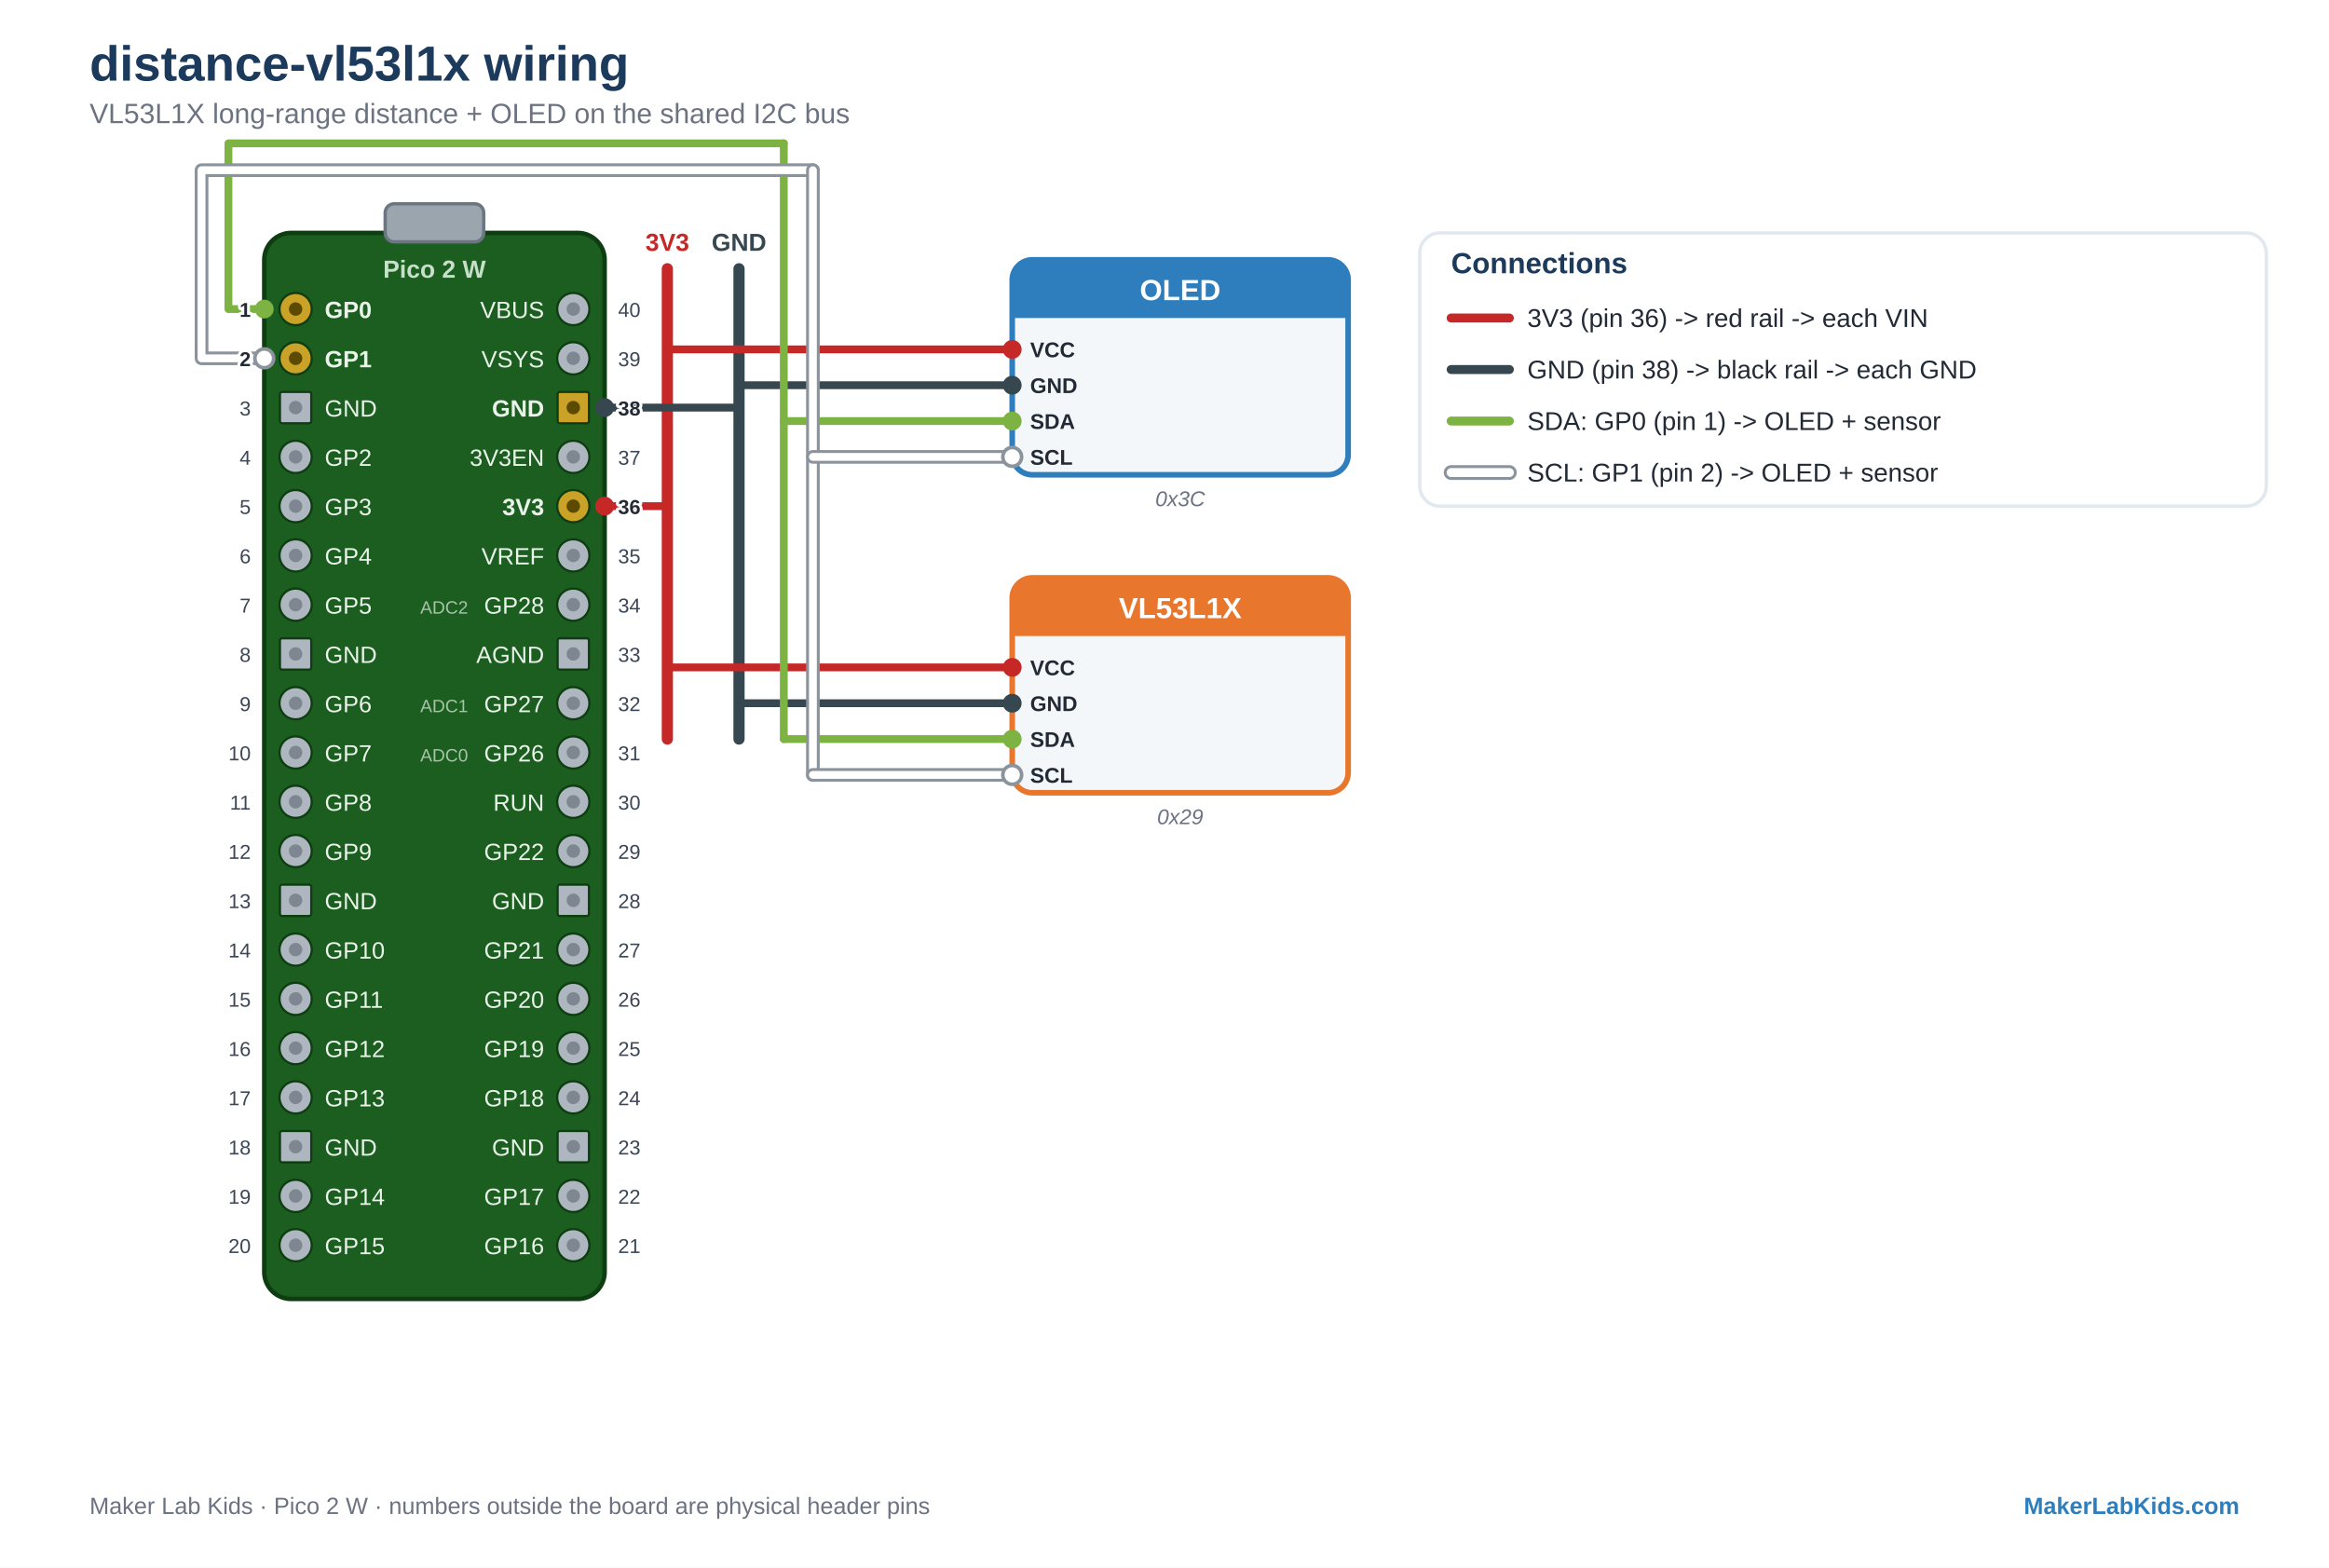
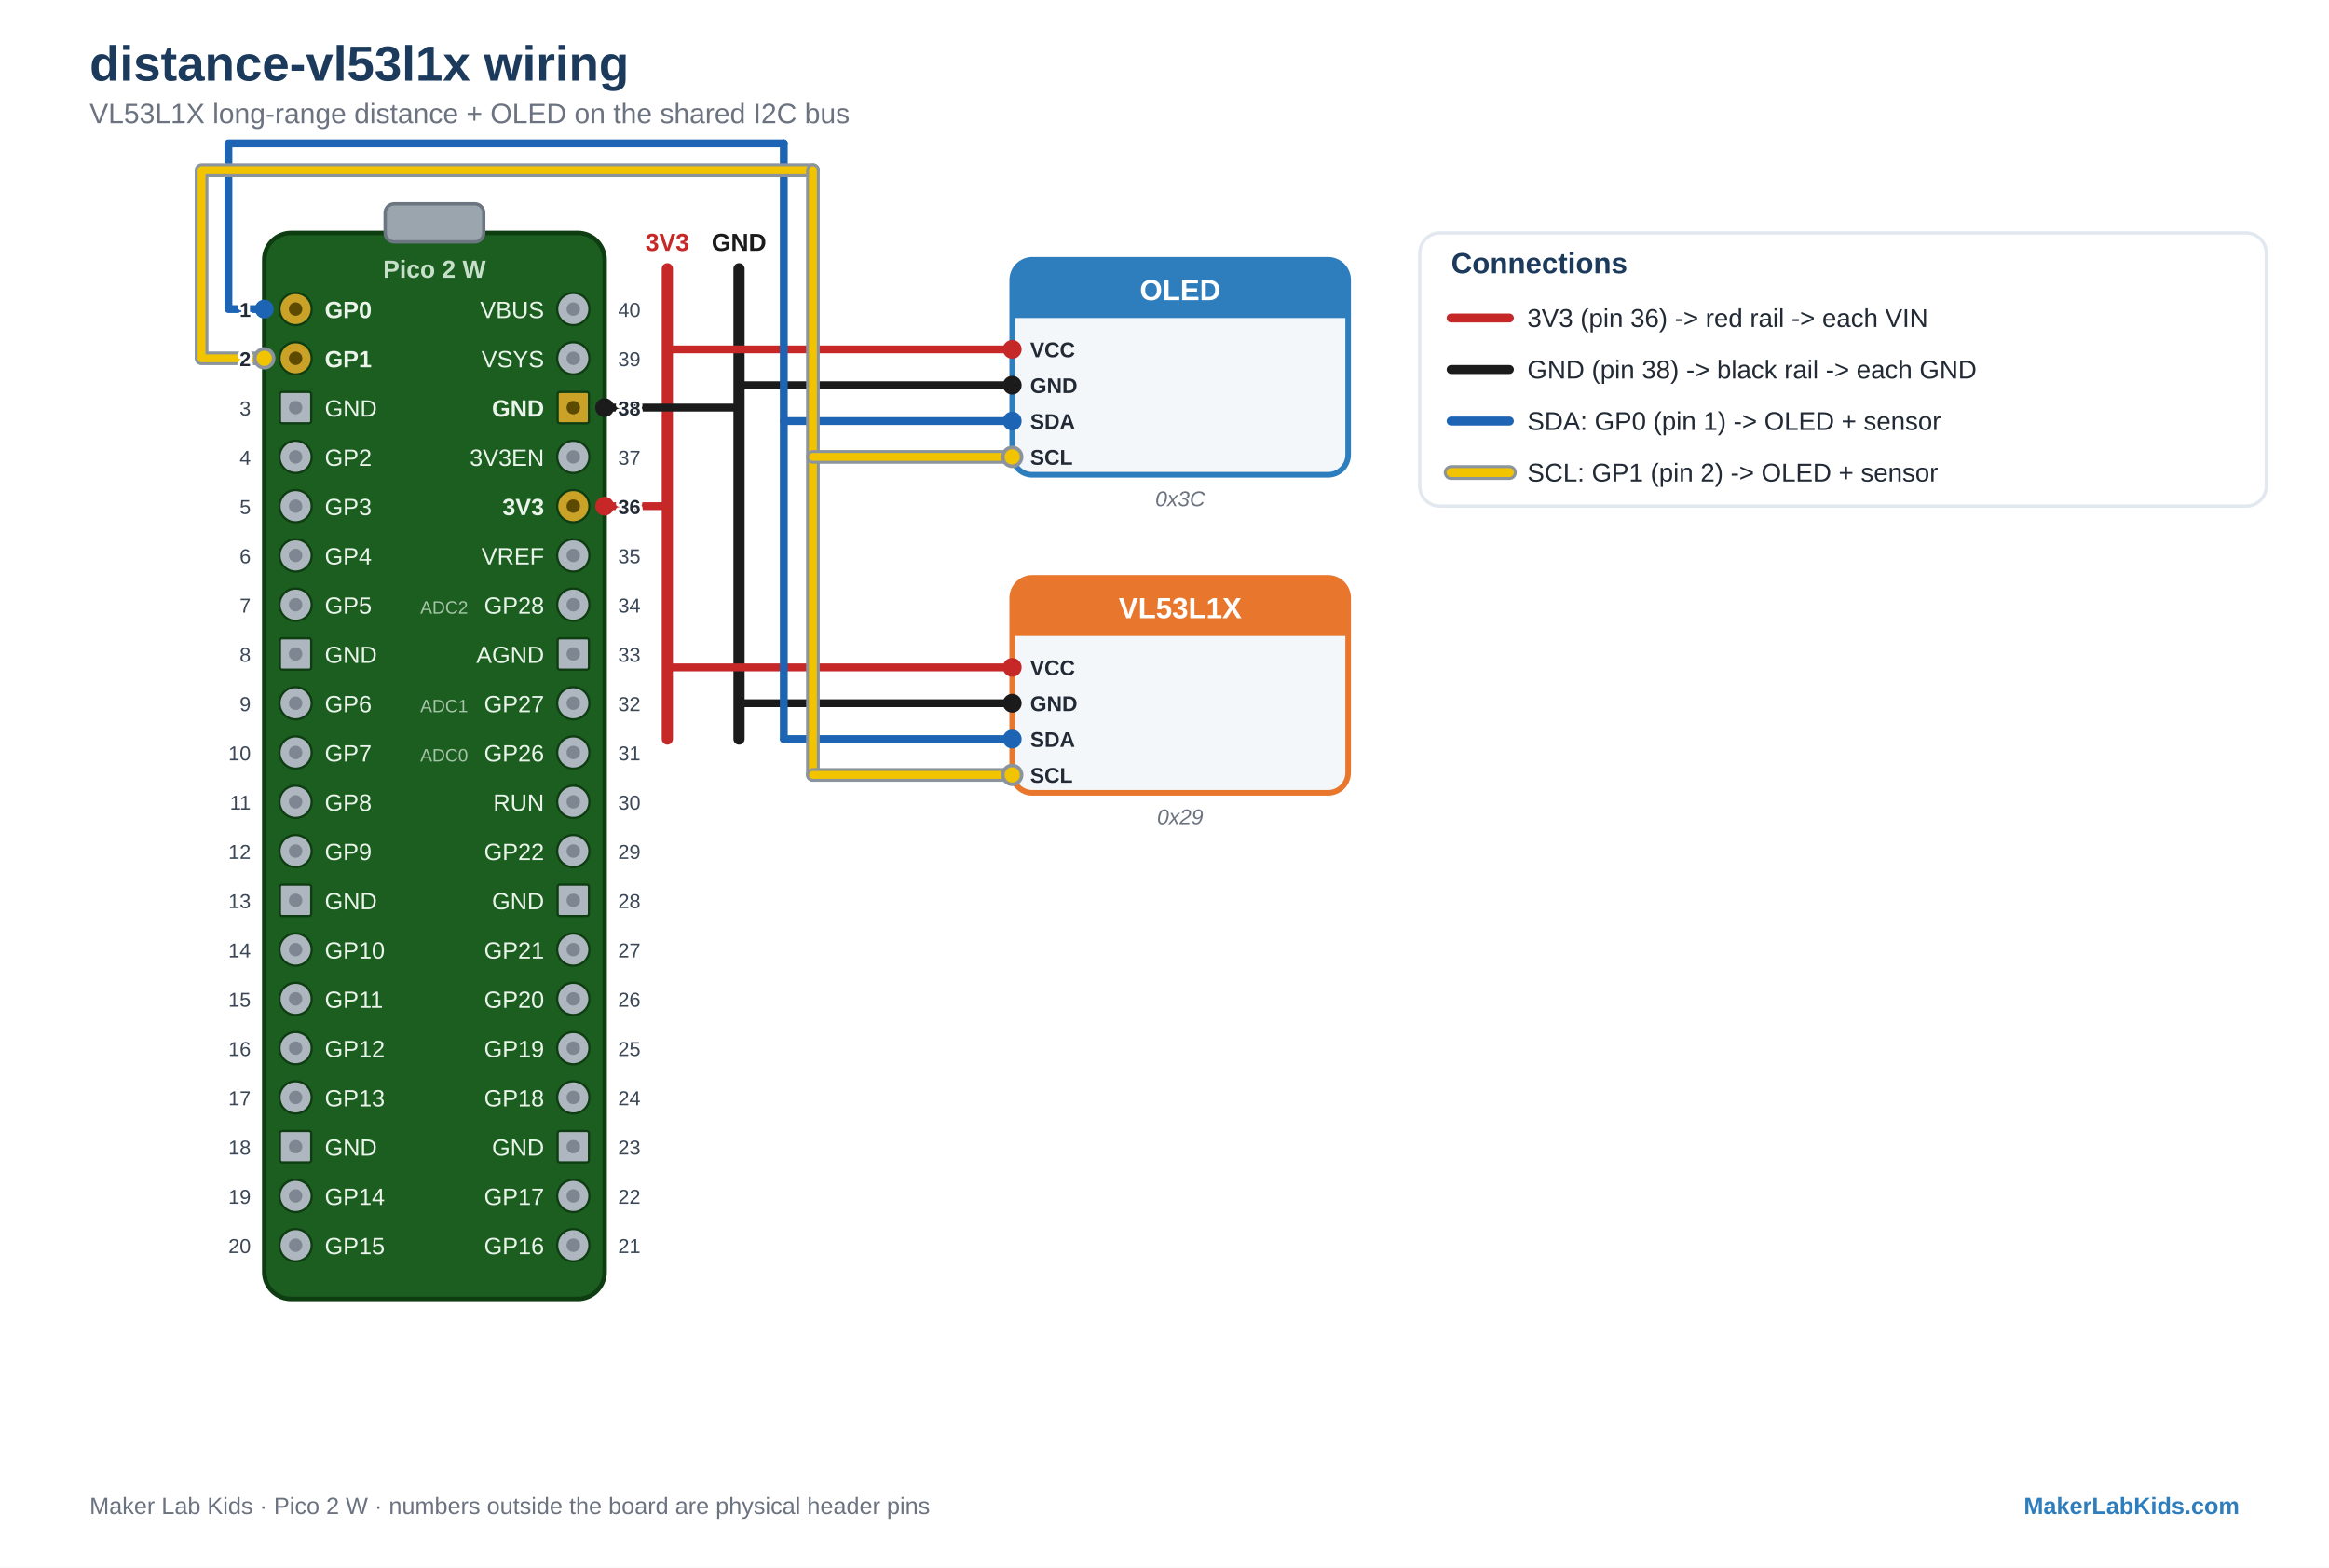
<svg xmlns="http://www.w3.org/2000/svg" viewBox="0 0 1040 700" font-family="Arial, Helvetica, sans-serif">
  <rect width="1040" height="700" fill="#FFFFFF" />
  <text x="40" y="36" font-family="Arial, Helvetica, sans-serif" font-size="22" fill="#1B3A5C" text-anchor="start" font-weight="bold">distance-vl53l1x wiring</text>
  <text x="40" y="55" font-family="Arial, Helvetica, sans-serif" font-size="12.5" fill="#6B7280" text-anchor="start">VL53L1X long-range distance + OLED on the shared I2C bus</text>
  <rect x="118" y="104" width="152" height="476" rx="12" fill="#1B5E20" stroke="#0E3D12" stroke-width="2" />
  <rect x="172" y="91" width="44" height="17" rx="4" fill="#9AA5AD" stroke="#6B7680" stroke-width="1.5" />
  <text x="194" y="124" font-family="Arial, Helvetica, sans-serif" font-size="11" fill="#C7E0C9" text-anchor="middle" font-weight="bold">Pico 2 W</text>
  <circle cx="132" cy="138" r="7.2" fill="#C9A227" stroke="#0E3D12" stroke-width="1" />
  <circle cx="132" cy="138" r="3" fill="#5C4A00" />
  <text x="145" y="142" font-family="Arial, Helvetica, sans-serif" font-size="10.5" fill="#EAF4EB" text-anchor="start" font-weight="bold">GP0</text>
  <circle cx="132" cy="160" r="7.2" fill="#C9A227" stroke="#0E3D12" stroke-width="1" />
  <circle cx="132" cy="160" r="3" fill="#5C4A00" />
  <text x="145" y="164" font-family="Arial, Helvetica, sans-serif" font-size="10.5" fill="#EAF4EB" text-anchor="start" font-weight="bold">GP1</text>
  <rect x="125" y="175" width="14" height="14" rx="1" fill="#AEB6BF" stroke="#0E3D12" stroke-width="1" />
  <circle cx="132" cy="182" r="3" fill="#7E8791" />
  <text x="145" y="186" font-family="Arial, Helvetica, sans-serif" font-size="10.5" fill="#EAF4EB" text-anchor="start">GND</text>
  <circle cx="132" cy="204" r="7.2" fill="#AEB6BF" stroke="#0E3D12" stroke-width="1" />
  <circle cx="132" cy="204" r="3" fill="#7E8791" />
  <text x="145" y="208" font-family="Arial, Helvetica, sans-serif" font-size="10.5" fill="#EAF4EB" text-anchor="start">GP2</text>
  <circle cx="132" cy="226" r="7.2" fill="#AEB6BF" stroke="#0E3D12" stroke-width="1" />
  <circle cx="132" cy="226" r="3" fill="#7E8791" />
  <text x="145" y="230" font-family="Arial, Helvetica, sans-serif" font-size="10.5" fill="#EAF4EB" text-anchor="start">GP3</text>
  <circle cx="132" cy="248" r="7.2" fill="#AEB6BF" stroke="#0E3D12" stroke-width="1" />
  <circle cx="132" cy="248" r="3" fill="#7E8791" />
  <text x="145" y="252" font-family="Arial, Helvetica, sans-serif" font-size="10.5" fill="#EAF4EB" text-anchor="start">GP4</text>
  <circle cx="132" cy="270" r="7.2" fill="#AEB6BF" stroke="#0E3D12" stroke-width="1" />
  <circle cx="132" cy="270" r="3" fill="#7E8791" />
  <text x="145" y="274" font-family="Arial, Helvetica, sans-serif" font-size="10.5" fill="#EAF4EB" text-anchor="start">GP5</text>
  <rect x="125" y="285" width="14" height="14" rx="1" fill="#AEB6BF" stroke="#0E3D12" stroke-width="1" />
  <circle cx="132" cy="292" r="3" fill="#7E8791" />
  <text x="145" y="296" font-family="Arial, Helvetica, sans-serif" font-size="10.5" fill="#EAF4EB" text-anchor="start">GND</text>
  <circle cx="132" cy="314" r="7.2" fill="#AEB6BF" stroke="#0E3D12" stroke-width="1" />
  <circle cx="132" cy="314" r="3" fill="#7E8791" />
  <text x="145" y="318" font-family="Arial, Helvetica, sans-serif" font-size="10.5" fill="#EAF4EB" text-anchor="start">GP6</text>
  <circle cx="132" cy="336" r="7.2" fill="#AEB6BF" stroke="#0E3D12" stroke-width="1" />
  <circle cx="132" cy="336" r="3" fill="#7E8791" />
  <text x="145" y="340" font-family="Arial, Helvetica, sans-serif" font-size="10.5" fill="#EAF4EB" text-anchor="start">GP7</text>
  <circle cx="132" cy="358" r="7.2" fill="#AEB6BF" stroke="#0E3D12" stroke-width="1" />
  <circle cx="132" cy="358" r="3" fill="#7E8791" />
  <text x="145" y="362" font-family="Arial, Helvetica, sans-serif" font-size="10.5" fill="#EAF4EB" text-anchor="start">GP8</text>
  <circle cx="132" cy="380" r="7.2" fill="#AEB6BF" stroke="#0E3D12" stroke-width="1" />
  <circle cx="132" cy="380" r="3" fill="#7E8791" />
  <text x="145" y="384" font-family="Arial, Helvetica, sans-serif" font-size="10.5" fill="#EAF4EB" text-anchor="start">GP9</text>
  <rect x="125" y="395" width="14" height="14" rx="1" fill="#AEB6BF" stroke="#0E3D12" stroke-width="1" />
  <circle cx="132" cy="402" r="3" fill="#7E8791" />
  <text x="145" y="406" font-family="Arial, Helvetica, sans-serif" font-size="10.5" fill="#EAF4EB" text-anchor="start">GND</text>
  <circle cx="132" cy="424" r="7.2" fill="#AEB6BF" stroke="#0E3D12" stroke-width="1" />
  <circle cx="132" cy="424" r="3" fill="#7E8791" />
  <text x="145" y="428" font-family="Arial, Helvetica, sans-serif" font-size="10.5" fill="#EAF4EB" text-anchor="start">GP10</text>
  <circle cx="132" cy="446" r="7.2" fill="#AEB6BF" stroke="#0E3D12" stroke-width="1" />
  <circle cx="132" cy="446" r="3" fill="#7E8791" />
  <text x="145" y="450" font-family="Arial, Helvetica, sans-serif" font-size="10.5" fill="#EAF4EB" text-anchor="start">GP11</text>
  <circle cx="132" cy="468" r="7.2" fill="#AEB6BF" stroke="#0E3D12" stroke-width="1" />
  <circle cx="132" cy="468" r="3" fill="#7E8791" />
  <text x="145" y="472" font-family="Arial, Helvetica, sans-serif" font-size="10.5" fill="#EAF4EB" text-anchor="start">GP12</text>
  <circle cx="132" cy="490" r="7.2" fill="#AEB6BF" stroke="#0E3D12" stroke-width="1" />
  <circle cx="132" cy="490" r="3" fill="#7E8791" />
  <text x="145" y="494" font-family="Arial, Helvetica, sans-serif" font-size="10.5" fill="#EAF4EB" text-anchor="start">GP13</text>
  <rect x="125" y="505" width="14" height="14" rx="1" fill="#AEB6BF" stroke="#0E3D12" stroke-width="1" />
  <circle cx="132" cy="512" r="3" fill="#7E8791" />
  <text x="145" y="516" font-family="Arial, Helvetica, sans-serif" font-size="10.5" fill="#EAF4EB" text-anchor="start">GND</text>
  <circle cx="132" cy="534" r="7.2" fill="#AEB6BF" stroke="#0E3D12" stroke-width="1" />
  <circle cx="132" cy="534" r="3" fill="#7E8791" />
  <text x="145" y="538" font-family="Arial, Helvetica, sans-serif" font-size="10.5" fill="#EAF4EB" text-anchor="start">GP14</text>
  <circle cx="132" cy="556" r="7.2" fill="#AEB6BF" stroke="#0E3D12" stroke-width="1" />
  <circle cx="132" cy="556" r="3" fill="#7E8791" />
  <text x="145" y="560" font-family="Arial, Helvetica, sans-serif" font-size="10.5" fill="#EAF4EB" text-anchor="start">GP15</text>
  <circle cx="256" cy="556" r="7.2" fill="#AEB6BF" stroke="#0E3D12" stroke-width="1" />
  <circle cx="256" cy="556" r="3" fill="#7E8791" />
  <text x="243" y="560" font-family="Arial, Helvetica, sans-serif" font-size="10.5" fill="#EAF4EB" text-anchor="end">GP16</text>
  <circle cx="256" cy="534" r="7.2" fill="#AEB6BF" stroke="#0E3D12" stroke-width="1" />
  <circle cx="256" cy="534" r="3" fill="#7E8791" />
  <text x="243" y="538" font-family="Arial, Helvetica, sans-serif" font-size="10.5" fill="#EAF4EB" text-anchor="end">GP17</text>
  <rect x="249" y="505" width="14" height="14" rx="1" fill="#AEB6BF" stroke="#0E3D12" stroke-width="1" />
  <circle cx="256" cy="512" r="3" fill="#7E8791" />
  <text x="243" y="516" font-family="Arial, Helvetica, sans-serif" font-size="10.5" fill="#EAF4EB" text-anchor="end">GND</text>
  <circle cx="256" cy="490" r="7.2" fill="#AEB6BF" stroke="#0E3D12" stroke-width="1" />
  <circle cx="256" cy="490" r="3" fill="#7E8791" />
  <text x="243" y="494" font-family="Arial, Helvetica, sans-serif" font-size="10.5" fill="#EAF4EB" text-anchor="end">GP18</text>
  <circle cx="256" cy="468" r="7.2" fill="#AEB6BF" stroke="#0E3D12" stroke-width="1" />
  <circle cx="256" cy="468" r="3" fill="#7E8791" />
  <text x="243" y="472" font-family="Arial, Helvetica, sans-serif" font-size="10.5" fill="#EAF4EB" text-anchor="end">GP19</text>
  <circle cx="256" cy="446" r="7.2" fill="#AEB6BF" stroke="#0E3D12" stroke-width="1" />
  <circle cx="256" cy="446" r="3" fill="#7E8791" />
  <text x="243" y="450" font-family="Arial, Helvetica, sans-serif" font-size="10.5" fill="#EAF4EB" text-anchor="end">GP20</text>
  <circle cx="256" cy="424" r="7.2" fill="#AEB6BF" stroke="#0E3D12" stroke-width="1" />
  <circle cx="256" cy="424" r="3" fill="#7E8791" />
  <text x="243" y="428" font-family="Arial, Helvetica, sans-serif" font-size="10.5" fill="#EAF4EB" text-anchor="end">GP21</text>
  <rect x="249" y="395" width="14" height="14" rx="1" fill="#AEB6BF" stroke="#0E3D12" stroke-width="1" />
  <circle cx="256" cy="402" r="3" fill="#7E8791" />
  <text x="243" y="406" font-family="Arial, Helvetica, sans-serif" font-size="10.5" fill="#EAF4EB" text-anchor="end">GND</text>
  <circle cx="256" cy="380" r="7.2" fill="#AEB6BF" stroke="#0E3D12" stroke-width="1" />
  <circle cx="256" cy="380" r="3" fill="#7E8791" />
  <text x="243" y="384" font-family="Arial, Helvetica, sans-serif" font-size="10.5" fill="#EAF4EB" text-anchor="end">GP22</text>
  <circle cx="256" cy="358" r="7.2" fill="#AEB6BF" stroke="#0E3D12" stroke-width="1" />
  <circle cx="256" cy="358" r="3" fill="#7E8791" />
  <text x="243" y="362" font-family="Arial, Helvetica, sans-serif" font-size="10.5" fill="#EAF4EB" text-anchor="end">RUN</text>
  <circle cx="256" cy="336" r="7.2" fill="#AEB6BF" stroke="#0E3D12" stroke-width="1" />
  <circle cx="256" cy="336" r="3" fill="#7E8791" />
  <text x="243" y="340" font-family="Arial, Helvetica, sans-serif" font-size="10.5" fill="#EAF4EB" text-anchor="end">GP26</text>
  <text x="209" y="340" font-family="Arial, Helvetica, sans-serif" font-size="8" fill="#A6C4A8" text-anchor="end">ADC0</text>
  <circle cx="256" cy="314" r="7.2" fill="#AEB6BF" stroke="#0E3D12" stroke-width="1" />
  <circle cx="256" cy="314" r="3" fill="#7E8791" />
  <text x="243" y="318" font-family="Arial, Helvetica, sans-serif" font-size="10.5" fill="#EAF4EB" text-anchor="end">GP27</text>
  <text x="209" y="318" font-family="Arial, Helvetica, sans-serif" font-size="8" fill="#A6C4A8" text-anchor="end">ADC1</text>
  <rect x="249" y="285" width="14" height="14" rx="1" fill="#AEB6BF" stroke="#0E3D12" stroke-width="1" />
  <circle cx="256" cy="292" r="3" fill="#7E8791" />
  <text x="243" y="296" font-family="Arial, Helvetica, sans-serif" font-size="10.5" fill="#EAF4EB" text-anchor="end">AGND</text>
  <circle cx="256" cy="270" r="7.2" fill="#AEB6BF" stroke="#0E3D12" stroke-width="1" />
  <circle cx="256" cy="270" r="3" fill="#7E8791" />
  <text x="243" y="274" font-family="Arial, Helvetica, sans-serif" font-size="10.5" fill="#EAF4EB" text-anchor="end">GP28</text>
  <text x="209" y="274" font-family="Arial, Helvetica, sans-serif" font-size="8" fill="#A6C4A8" text-anchor="end">ADC2</text>
  <circle cx="256" cy="248" r="7.2" fill="#AEB6BF" stroke="#0E3D12" stroke-width="1" />
  <circle cx="256" cy="248" r="3" fill="#7E8791" />
  <text x="243" y="252" font-family="Arial, Helvetica, sans-serif" font-size="10.5" fill="#EAF4EB" text-anchor="end">VREF</text>
  <circle cx="256" cy="226" r="7.2" fill="#C9A227" stroke="#0E3D12" stroke-width="1" />
  <circle cx="256" cy="226" r="3" fill="#5C4A00" />
  <text x="243" y="230" font-family="Arial, Helvetica, sans-serif" font-size="10.5" fill="#EAF4EB" text-anchor="end" font-weight="bold">3V3</text>
  <circle cx="256" cy="204" r="7.2" fill="#AEB6BF" stroke="#0E3D12" stroke-width="1" />
  <circle cx="256" cy="204" r="3" fill="#7E8791" />
  <text x="243" y="208" font-family="Arial, Helvetica, sans-serif" font-size="10.5" fill="#EAF4EB" text-anchor="end">3V3EN</text>
  <rect x="249" y="175" width="14" height="14" rx="1" fill="#C9A227" stroke="#0E3D12" stroke-width="1" />
  <circle cx="256" cy="182" r="3" fill="#5C4A00" />
  <text x="243" y="186" font-family="Arial, Helvetica, sans-serif" font-size="10.5" fill="#EAF4EB" text-anchor="end" font-weight="bold">GND</text>
  <circle cx="256" cy="160" r="7.2" fill="#AEB6BF" stroke="#0E3D12" stroke-width="1" />
  <circle cx="256" cy="160" r="3" fill="#7E8791" />
  <text x="243" y="164" font-family="Arial, Helvetica, sans-serif" font-size="10.5" fill="#EAF4EB" text-anchor="end">VSYS</text>
  <circle cx="256" cy="138" r="7.2" fill="#AEB6BF" stroke="#0E3D12" stroke-width="1" />
  <circle cx="256" cy="138" r="3" fill="#7E8791" />
  <text x="243" y="142" font-family="Arial, Helvetica, sans-serif" font-size="10.5" fill="#EAF4EB" text-anchor="end">VBUS</text>
  <path d="M298 120 L298 330" fill="none" stroke="#C62828" stroke-width="5" stroke-linejoin="round" stroke-linecap="round" />
-   <path d="M330 120 L330 330" fill="none" stroke="#37474F" stroke-width="5" stroke-linejoin="round" stroke-linecap="round" />
+   <path d="M330 120 L330 330" fill="none" stroke="#1B1B1B" stroke-width="5" stroke-linejoin="round" stroke-linecap="round" />
  <text x="298" y="112" font-family="Arial, Helvetica, sans-serif" font-size="11" fill="#C62828" text-anchor="middle" font-weight="bold">3V3</text>
-   <text x="330" y="112" font-family="Arial, Helvetica, sans-serif" font-size="11" fill="#37474F" text-anchor="middle" font-weight="bold">GND</text>
+   <text x="330" y="112" font-family="Arial, Helvetica, sans-serif" font-size="11" fill="#1B1B1B" text-anchor="middle" font-weight="bold">GND</text>
  <path d="M270 226 L298 226" fill="none" stroke="#C62828" stroke-width="3.5" stroke-linejoin="round" stroke-linecap="round" />
  <circle cx="270" cy="226" r="4.2" fill="#C62828" />
-   <path d="M270 182 L330 182" fill="none" stroke="#37474F" stroke-width="3.5" stroke-linejoin="round" stroke-linecap="round" />
-   <circle cx="270" cy="182" r="4.2" fill="#37474F" />
+   <path d="M270 182 L330 182" fill="none" stroke="#1B1B1B" stroke-width="3.5" stroke-linejoin="round" stroke-linecap="round" />
+   <circle cx="270" cy="182" r="4.2" fill="#1B1B1B" />
  <rect x="452" y="116" width="150" height="96" rx="9" fill="#F4F7FA" stroke="#2E7DBC" stroke-width="2.5" />
  <path d="M452 125 q0 -9 9 -9 h132 q9 0 9 9 v17 h-150 z" fill="#2E7DBC" />
  <text x="527" y="134" font-family="Arial, Helvetica, sans-serif" font-size="13" fill="#FFFFFF" text-anchor="middle" font-weight="bold">OLED</text>
  <text x="527" y="226" font-family="Arial, Helvetica, sans-serif" font-size="9.5" fill="#6B7280" text-anchor="middle" font-style="italic">0x3C</text>
  <text x="460" y="159.5" font-family="Arial, Helvetica, sans-serif" font-size="9.5" fill="#222A35" text-anchor="start" font-weight="bold">VCC</text>
  <text x="460" y="175.5" font-family="Arial, Helvetica, sans-serif" font-size="9.5" fill="#222A35" text-anchor="start" font-weight="bold">GND</text>
  <text x="460" y="191.5" font-family="Arial, Helvetica, sans-serif" font-size="9.5" fill="#222A35" text-anchor="start" font-weight="bold">SDA</text>
  <text x="460" y="207.5" font-family="Arial, Helvetica, sans-serif" font-size="9.5" fill="#222A35" text-anchor="start" font-weight="bold">SCL</text>
  <rect x="452" y="258" width="150" height="96" rx="9" fill="#F4F7FA" stroke="#E8762C" stroke-width="2.5" />
  <path d="M452 267 q0 -9 9 -9 h132 q9 0 9 9 v17 h-150 z" fill="#E8762C" />
  <text x="527" y="276" font-family="Arial, Helvetica, sans-serif" font-size="13" fill="#FFFFFF" text-anchor="middle" font-weight="bold">VL53L1X</text>
  <text x="527" y="368" font-family="Arial, Helvetica, sans-serif" font-size="9.5" fill="#6B7280" text-anchor="middle" font-style="italic">0x29</text>
  <text x="460" y="301.5" font-family="Arial, Helvetica, sans-serif" font-size="9.5" fill="#222A35" text-anchor="start" font-weight="bold">VCC</text>
  <text x="460" y="317.5" font-family="Arial, Helvetica, sans-serif" font-size="9.5" fill="#222A35" text-anchor="start" font-weight="bold">GND</text>
  <text x="460" y="333.5" font-family="Arial, Helvetica, sans-serif" font-size="9.5" fill="#222A35" text-anchor="start" font-weight="bold">SDA</text>
  <text x="460" y="349.5" font-family="Arial, Helvetica, sans-serif" font-size="9.5" fill="#222A35" text-anchor="start" font-weight="bold">SCL</text>
  <path d="M298 156 L452 156" fill="none" stroke="#C62828" stroke-width="3.5" stroke-linejoin="round" stroke-linecap="round" />
  <circle cx="452" cy="156" r="4.2" fill="#C62828" />
-   <path d="M330 172 L452 172" fill="none" stroke="#37474F" stroke-width="3.5" stroke-linejoin="round" stroke-linecap="round" />
-   <circle cx="452" cy="172" r="4.2" fill="#37474F" />
+   <path d="M330 172 L452 172" fill="none" stroke="#1B1B1B" stroke-width="3.5" stroke-linejoin="round" stroke-linecap="round" />
+   <circle cx="452" cy="172" r="4.2" fill="#1B1B1B" />
  <path d="M298 298 L452 298" fill="none" stroke="#C62828" stroke-width="3.5" stroke-linejoin="round" stroke-linecap="round" />
  <circle cx="452" cy="298" r="4.2" fill="#C62828" />
-   <path d="M330 314 L452 314" fill="none" stroke="#37474F" stroke-width="3.5" stroke-linejoin="round" stroke-linecap="round" />
-   <circle cx="452" cy="314" r="4.2" fill="#37474F" />
-   <path d="M118 138 L102 138 L102 64 L350 64" fill="none" stroke="#7CB342" stroke-width="3.5" stroke-linejoin="round" stroke-linecap="round" />
-   <circle cx="118" cy="138" r="4.2" fill="#7CB342" />
-   <path d="M350 64 L350 330" fill="none" stroke="#7CB342" stroke-width="3.5" stroke-linejoin="round" stroke-linecap="round" />
-   <path d="M350 188 L452 188" fill="none" stroke="#7CB342" stroke-width="3.5" stroke-linejoin="round" stroke-linecap="round" />
-   <circle cx="452" cy="188" r="4.2" fill="#7CB342" />
-   <path d="M350 330 L452 330" fill="none" stroke="#7CB342" stroke-width="3.5" stroke-linejoin="round" stroke-linecap="round" />
-   <circle cx="452" cy="330" r="4.2" fill="#7CB342" />
+   <path d="M330 314 L452 314" fill="none" stroke="#1B1B1B" stroke-width="3.5" stroke-linejoin="round" stroke-linecap="round" />
+   <circle cx="452" cy="314" r="4.2" fill="#1B1B1B" />
+   <path d="M118 138 L102 138 L102 64 L350 64" fill="none" stroke="#1E64B4" stroke-width="3.5" stroke-linejoin="round" stroke-linecap="round" />
+   <circle cx="118" cy="138" r="4.2" fill="#1E64B4" />
+   <path d="M350 64 L350 330" fill="none" stroke="#1E64B4" stroke-width="3.5" stroke-linejoin="round" stroke-linecap="round" />
+   <path d="M350 188 L452 188" fill="none" stroke="#1E64B4" stroke-width="3.5" stroke-linejoin="round" stroke-linecap="round" />
+   <circle cx="452" cy="188" r="4.2" fill="#1E64B4" />
+   <path d="M350 330 L452 330" fill="none" stroke="#1E64B4" stroke-width="3.5" stroke-linejoin="round" stroke-linecap="round" />
+   <circle cx="452" cy="330" r="4.2" fill="#1E64B4" />
  <path d="M118 160 L90 160 L90 76 L363 76" fill="none" stroke="#8B949C" stroke-width="6.1" stroke-linejoin="round" stroke-linecap="round" />
-   <path d="M118 160 L90 160 L90 76 L363 76" fill="none" stroke="#FFFFFF" stroke-width="3.5" stroke-linejoin="round" stroke-linecap="round" />
-   <circle cx="118" cy="160" r="4.2" fill="#FFFFFF" stroke="#8B949C" stroke-width="1.6" />
+   <path d="M118 160 L90 160 L90 76 L363 76" fill="none" stroke="#F2C400" stroke-width="3.5" stroke-linejoin="round" stroke-linecap="round" />
+   <circle cx="118" cy="160" r="4.2" fill="#F2C400" stroke="#8B949C" stroke-width="1.6" />
  <path d="M363 76 L363 346" fill="none" stroke="#8B949C" stroke-width="6.1" stroke-linejoin="round" stroke-linecap="round" />
-   <path d="M363 76 L363 346" fill="none" stroke="#FFFFFF" stroke-width="3.5" stroke-linejoin="round" stroke-linecap="round" />
+   <path d="M363 76 L363 346" fill="none" stroke="#F2C400" stroke-width="3.5" stroke-linejoin="round" stroke-linecap="round" />
  <path d="M363 204 L452 204" fill="none" stroke="#8B949C" stroke-width="6.1" stroke-linejoin="round" stroke-linecap="round" />
-   <path d="M363 204 L452 204" fill="none" stroke="#FFFFFF" stroke-width="3.5" stroke-linejoin="round" stroke-linecap="round" />
-   <circle cx="452" cy="204" r="4.2" fill="#FFFFFF" stroke="#8B949C" stroke-width="1.6" />
+   <path d="M363 204 L452 204" fill="none" stroke="#F2C400" stroke-width="3.5" stroke-linejoin="round" stroke-linecap="round" />
+   <circle cx="452" cy="204" r="4.2" fill="#F2C400" stroke="#8B949C" stroke-width="1.6" />
  <path d="M363 346 L452 346" fill="none" stroke="#8B949C" stroke-width="6.1" stroke-linejoin="round" stroke-linecap="round" />
-   <path d="M363 346 L452 346" fill="none" stroke="#FFFFFF" stroke-width="3.5" stroke-linejoin="round" stroke-linecap="round" />
-   <circle cx="452" cy="346" r="4.2" fill="#FFFFFF" stroke="#8B949C" stroke-width="1.6" />
+   <path d="M363 346 L452 346" fill="none" stroke="#F2C400" stroke-width="3.5" stroke-linejoin="round" stroke-linecap="round" />
+   <circle cx="452" cy="346" r="4.2" fill="#F2C400" stroke="#8B949C" stroke-width="1.6" />
  <text x="112" y="141.5" font-family="Arial, Helvetica, sans-serif" font-size="9" fill="#222A35" text-anchor="end" font-weight="bold" stroke="#FFFFFF" stroke-width="2.6" paint-order="stroke" stroke-linejoin="round">1</text>
  <text x="112" y="163.5" font-family="Arial, Helvetica, sans-serif" font-size="9" fill="#222A35" text-anchor="end" font-weight="bold" stroke="#FFFFFF" stroke-width="2.6" paint-order="stroke" stroke-linejoin="round">2</text>
  <text x="112" y="185.5" font-family="Arial, Helvetica, sans-serif" font-size="9" fill="#3B4756" text-anchor="end" stroke="#FFFFFF" stroke-width="2.6" paint-order="stroke" stroke-linejoin="round">3</text>
  <text x="112" y="207.5" font-family="Arial, Helvetica, sans-serif" font-size="9" fill="#3B4756" text-anchor="end" stroke="#FFFFFF" stroke-width="2.6" paint-order="stroke" stroke-linejoin="round">4</text>
  <text x="112" y="229.5" font-family="Arial, Helvetica, sans-serif" font-size="9" fill="#3B4756" text-anchor="end" stroke="#FFFFFF" stroke-width="2.6" paint-order="stroke" stroke-linejoin="round">5</text>
  <text x="112" y="251.5" font-family="Arial, Helvetica, sans-serif" font-size="9" fill="#3B4756" text-anchor="end" stroke="#FFFFFF" stroke-width="2.6" paint-order="stroke" stroke-linejoin="round">6</text>
  <text x="112" y="273.5" font-family="Arial, Helvetica, sans-serif" font-size="9" fill="#3B4756" text-anchor="end" stroke="#FFFFFF" stroke-width="2.6" paint-order="stroke" stroke-linejoin="round">7</text>
  <text x="112" y="295.5" font-family="Arial, Helvetica, sans-serif" font-size="9" fill="#3B4756" text-anchor="end" stroke="#FFFFFF" stroke-width="2.6" paint-order="stroke" stroke-linejoin="round">8</text>
  <text x="112" y="317.5" font-family="Arial, Helvetica, sans-serif" font-size="9" fill="#3B4756" text-anchor="end" stroke="#FFFFFF" stroke-width="2.6" paint-order="stroke" stroke-linejoin="round">9</text>
  <text x="112" y="339.5" font-family="Arial, Helvetica, sans-serif" font-size="9" fill="#3B4756" text-anchor="end" stroke="#FFFFFF" stroke-width="2.6" paint-order="stroke" stroke-linejoin="round">10</text>
  <text x="112" y="361.5" font-family="Arial, Helvetica, sans-serif" font-size="9" fill="#3B4756" text-anchor="end" stroke="#FFFFFF" stroke-width="2.6" paint-order="stroke" stroke-linejoin="round">11</text>
  <text x="112" y="383.5" font-family="Arial, Helvetica, sans-serif" font-size="9" fill="#3B4756" text-anchor="end" stroke="#FFFFFF" stroke-width="2.6" paint-order="stroke" stroke-linejoin="round">12</text>
  <text x="112" y="405.5" font-family="Arial, Helvetica, sans-serif" font-size="9" fill="#3B4756" text-anchor="end" stroke="#FFFFFF" stroke-width="2.6" paint-order="stroke" stroke-linejoin="round">13</text>
  <text x="112" y="427.5" font-family="Arial, Helvetica, sans-serif" font-size="9" fill="#3B4756" text-anchor="end" stroke="#FFFFFF" stroke-width="2.6" paint-order="stroke" stroke-linejoin="round">14</text>
  <text x="112" y="449.5" font-family="Arial, Helvetica, sans-serif" font-size="9" fill="#3B4756" text-anchor="end" stroke="#FFFFFF" stroke-width="2.6" paint-order="stroke" stroke-linejoin="round">15</text>
  <text x="112" y="471.5" font-family="Arial, Helvetica, sans-serif" font-size="9" fill="#3B4756" text-anchor="end" stroke="#FFFFFF" stroke-width="2.6" paint-order="stroke" stroke-linejoin="round">16</text>
  <text x="112" y="493.5" font-family="Arial, Helvetica, sans-serif" font-size="9" fill="#3B4756" text-anchor="end" stroke="#FFFFFF" stroke-width="2.6" paint-order="stroke" stroke-linejoin="round">17</text>
  <text x="112" y="515.5" font-family="Arial, Helvetica, sans-serif" font-size="9" fill="#3B4756" text-anchor="end" stroke="#FFFFFF" stroke-width="2.6" paint-order="stroke" stroke-linejoin="round">18</text>
  <text x="112" y="537.5" font-family="Arial, Helvetica, sans-serif" font-size="9" fill="#3B4756" text-anchor="end" stroke="#FFFFFF" stroke-width="2.6" paint-order="stroke" stroke-linejoin="round">19</text>
  <text x="112" y="559.5" font-family="Arial, Helvetica, sans-serif" font-size="9" fill="#3B4756" text-anchor="end" stroke="#FFFFFF" stroke-width="2.6" paint-order="stroke" stroke-linejoin="round">20</text>
  <text x="276" y="559.5" font-family="Arial, Helvetica, sans-serif" font-size="9" fill="#3B4756" text-anchor="start" stroke="#FFFFFF" stroke-width="2.6" paint-order="stroke" stroke-linejoin="round">21</text>
  <text x="276" y="537.5" font-family="Arial, Helvetica, sans-serif" font-size="9" fill="#3B4756" text-anchor="start" stroke="#FFFFFF" stroke-width="2.6" paint-order="stroke" stroke-linejoin="round">22</text>
  <text x="276" y="515.5" font-family="Arial, Helvetica, sans-serif" font-size="9" fill="#3B4756" text-anchor="start" stroke="#FFFFFF" stroke-width="2.6" paint-order="stroke" stroke-linejoin="round">23</text>
  <text x="276" y="493.5" font-family="Arial, Helvetica, sans-serif" font-size="9" fill="#3B4756" text-anchor="start" stroke="#FFFFFF" stroke-width="2.6" paint-order="stroke" stroke-linejoin="round">24</text>
  <text x="276" y="471.5" font-family="Arial, Helvetica, sans-serif" font-size="9" fill="#3B4756" text-anchor="start" stroke="#FFFFFF" stroke-width="2.6" paint-order="stroke" stroke-linejoin="round">25</text>
  <text x="276" y="449.5" font-family="Arial, Helvetica, sans-serif" font-size="9" fill="#3B4756" text-anchor="start" stroke="#FFFFFF" stroke-width="2.6" paint-order="stroke" stroke-linejoin="round">26</text>
  <text x="276" y="427.5" font-family="Arial, Helvetica, sans-serif" font-size="9" fill="#3B4756" text-anchor="start" stroke="#FFFFFF" stroke-width="2.6" paint-order="stroke" stroke-linejoin="round">27</text>
  <text x="276" y="405.5" font-family="Arial, Helvetica, sans-serif" font-size="9" fill="#3B4756" text-anchor="start" stroke="#FFFFFF" stroke-width="2.6" paint-order="stroke" stroke-linejoin="round">28</text>
  <text x="276" y="383.5" font-family="Arial, Helvetica, sans-serif" font-size="9" fill="#3B4756" text-anchor="start" stroke="#FFFFFF" stroke-width="2.6" paint-order="stroke" stroke-linejoin="round">29</text>
  <text x="276" y="361.5" font-family="Arial, Helvetica, sans-serif" font-size="9" fill="#3B4756" text-anchor="start" stroke="#FFFFFF" stroke-width="2.6" paint-order="stroke" stroke-linejoin="round">30</text>
  <text x="276" y="339.5" font-family="Arial, Helvetica, sans-serif" font-size="9" fill="#3B4756" text-anchor="start" stroke="#FFFFFF" stroke-width="2.6" paint-order="stroke" stroke-linejoin="round">31</text>
  <text x="276" y="317.5" font-family="Arial, Helvetica, sans-serif" font-size="9" fill="#3B4756" text-anchor="start" stroke="#FFFFFF" stroke-width="2.6" paint-order="stroke" stroke-linejoin="round">32</text>
  <text x="276" y="295.5" font-family="Arial, Helvetica, sans-serif" font-size="9" fill="#3B4756" text-anchor="start" stroke="#FFFFFF" stroke-width="2.6" paint-order="stroke" stroke-linejoin="round">33</text>
  <text x="276" y="273.5" font-family="Arial, Helvetica, sans-serif" font-size="9" fill="#3B4756" text-anchor="start" stroke="#FFFFFF" stroke-width="2.6" paint-order="stroke" stroke-linejoin="round">34</text>
  <text x="276" y="251.5" font-family="Arial, Helvetica, sans-serif" font-size="9" fill="#3B4756" text-anchor="start" stroke="#FFFFFF" stroke-width="2.6" paint-order="stroke" stroke-linejoin="round">35</text>
  <text x="276" y="229.5" font-family="Arial, Helvetica, sans-serif" font-size="9" fill="#222A35" text-anchor="start" font-weight="bold" stroke="#FFFFFF" stroke-width="2.6" paint-order="stroke" stroke-linejoin="round">36</text>
  <text x="276" y="207.5" font-family="Arial, Helvetica, sans-serif" font-size="9" fill="#3B4756" text-anchor="start" stroke="#FFFFFF" stroke-width="2.6" paint-order="stroke" stroke-linejoin="round">37</text>
  <text x="276" y="185.5" font-family="Arial, Helvetica, sans-serif" font-size="9" fill="#222A35" text-anchor="start" font-weight="bold" stroke="#FFFFFF" stroke-width="2.6" paint-order="stroke" stroke-linejoin="round">38</text>
  <text x="276" y="163.5" font-family="Arial, Helvetica, sans-serif" font-size="9" fill="#3B4756" text-anchor="start" stroke="#FFFFFF" stroke-width="2.6" paint-order="stroke" stroke-linejoin="round">39</text>
  <text x="276" y="141.5" font-family="Arial, Helvetica, sans-serif" font-size="9" fill="#3B4756" text-anchor="start" stroke="#FFFFFF" stroke-width="2.6" paint-order="stroke" stroke-linejoin="round">40</text>
  <rect x="634" y="104" width="378" height="122" rx="9" fill="#FFFFFF" stroke="#E1E8EF" stroke-width="1.5" />
  <text x="648" y="122" font-family="Arial, Helvetica, sans-serif" font-size="13" fill="#1B3A5C" text-anchor="start" font-weight="bold">Connections</text>
  <line x1="648" y1="142" x2="674" y2="142" stroke="#C62828" stroke-width="4" stroke-linecap="round" />
  <text x="682" y="146" font-family="Arial, Helvetica, sans-serif" font-size="11.5" fill="#222A35" text-anchor="start">3V3 (pin 36) -&gt; red rail -&gt; each VIN</text>
-   <line x1="648" y1="165" x2="674" y2="165" stroke="#37474F" stroke-width="4" stroke-linecap="round" />
+   <line x1="648" y1="165" x2="674" y2="165" stroke="#1B1B1B" stroke-width="4" stroke-linecap="round" />
  <text x="682" y="169" font-family="Arial, Helvetica, sans-serif" font-size="11.5" fill="#222A35" text-anchor="start">GND (pin 38) -&gt; black rail -&gt; each GND</text>
-   <line x1="648" y1="188" x2="674" y2="188" stroke="#7CB342" stroke-width="4" stroke-linecap="round" />
+   <line x1="648" y1="188" x2="674" y2="188" stroke="#1E64B4" stroke-width="4" stroke-linecap="round" />
  <text x="682" y="192" font-family="Arial, Helvetica, sans-serif" font-size="11.5" fill="#222A35" text-anchor="start">SDA: GP0 (pin 1) -&gt; OLED + sensor</text>
  <line x1="648" y1="211" x2="674" y2="211" stroke="#8B949C" stroke-width="6.6" stroke-linecap="round" />
-   <line x1="648" y1="211" x2="674" y2="211" stroke="#FFFFFF" stroke-width="4" stroke-linecap="round" />
+   <line x1="648" y1="211" x2="674" y2="211" stroke="#F2C400" stroke-width="4" stroke-linecap="round" />
  <text x="682" y="215" font-family="Arial, Helvetica, sans-serif" font-size="11.5" fill="#222A35" text-anchor="start">SCL: GP1 (pin 2) -&gt; OLED + sensor</text>
  <text x="40" y="676" font-family="Arial, Helvetica, sans-serif" font-size="10.5" fill="#6B7280" text-anchor="start">Maker Lab Kids  ·  Pico 2 W  ·  numbers outside the board are physical header pins</text>
  <text x="1000" y="676" font-family="Arial, Helvetica, sans-serif" font-size="10.5" fill="#2E7DBC" text-anchor="end" font-weight="bold">MakerLabKids.com</text>
</svg>
